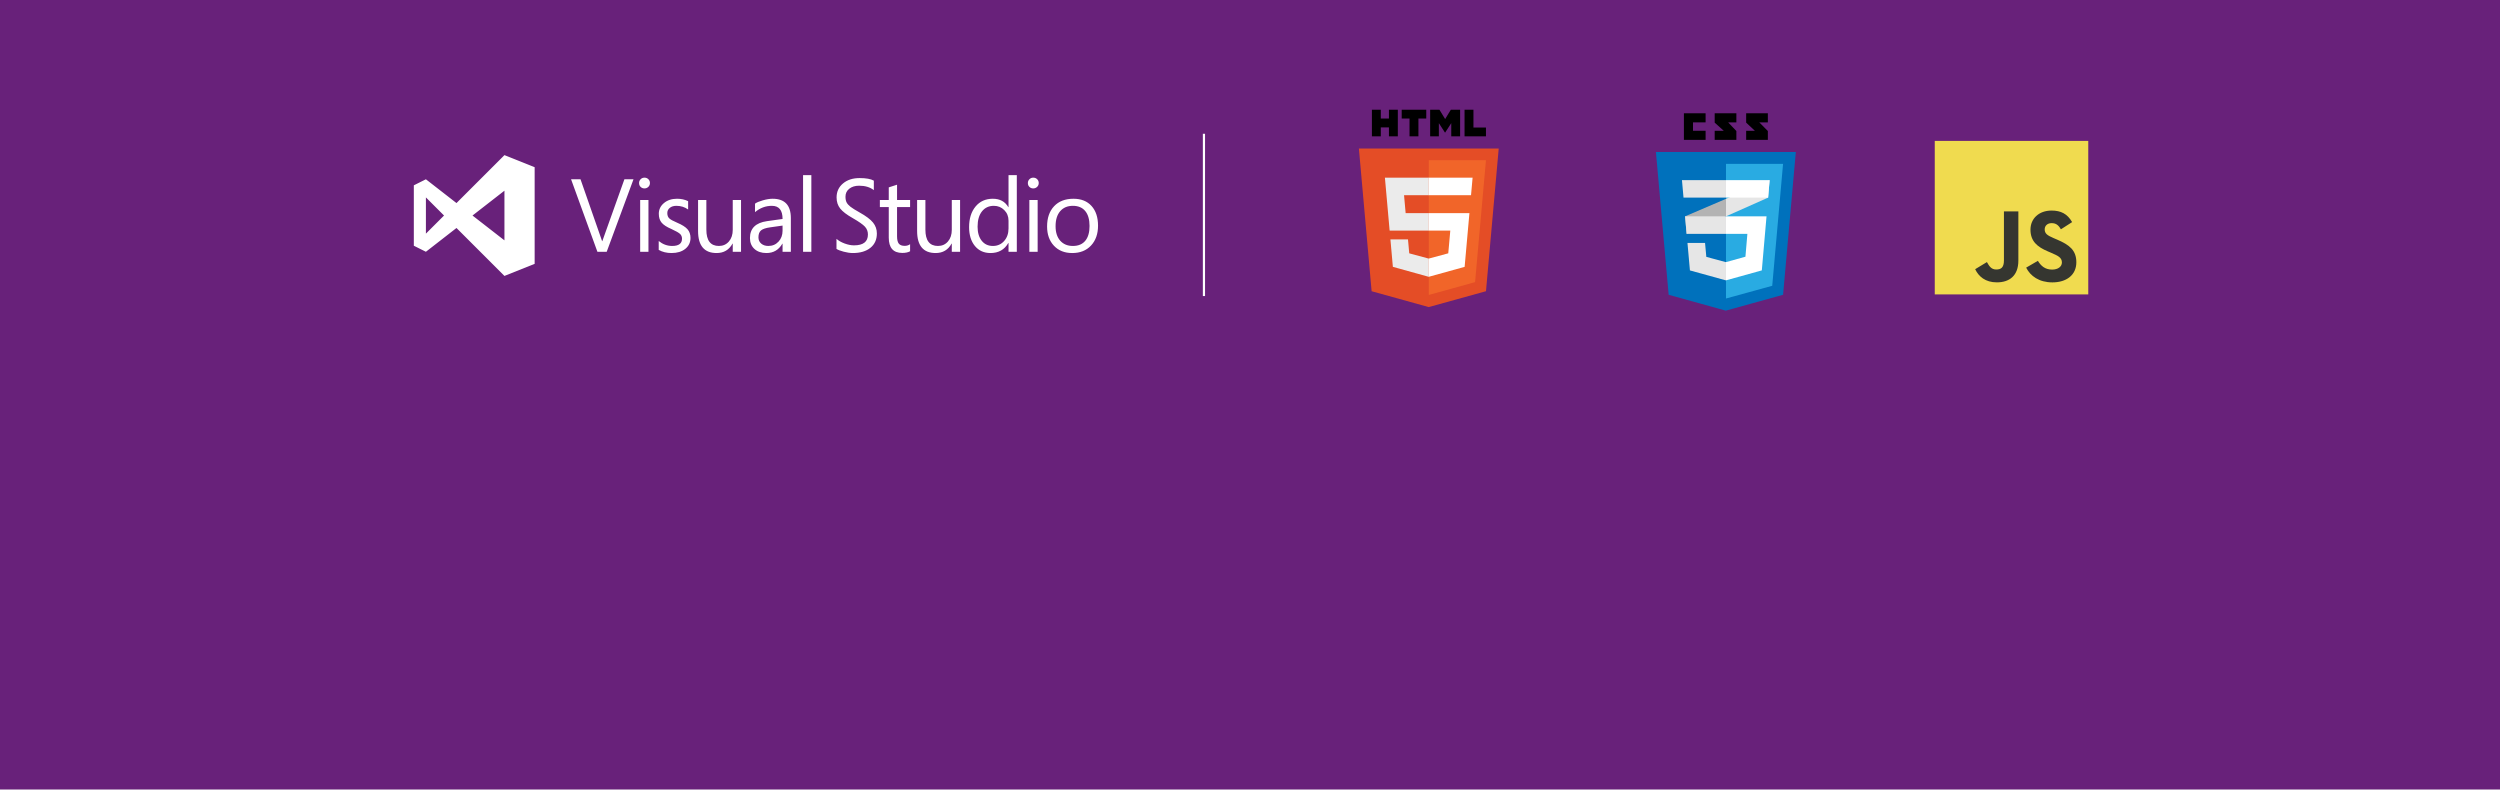
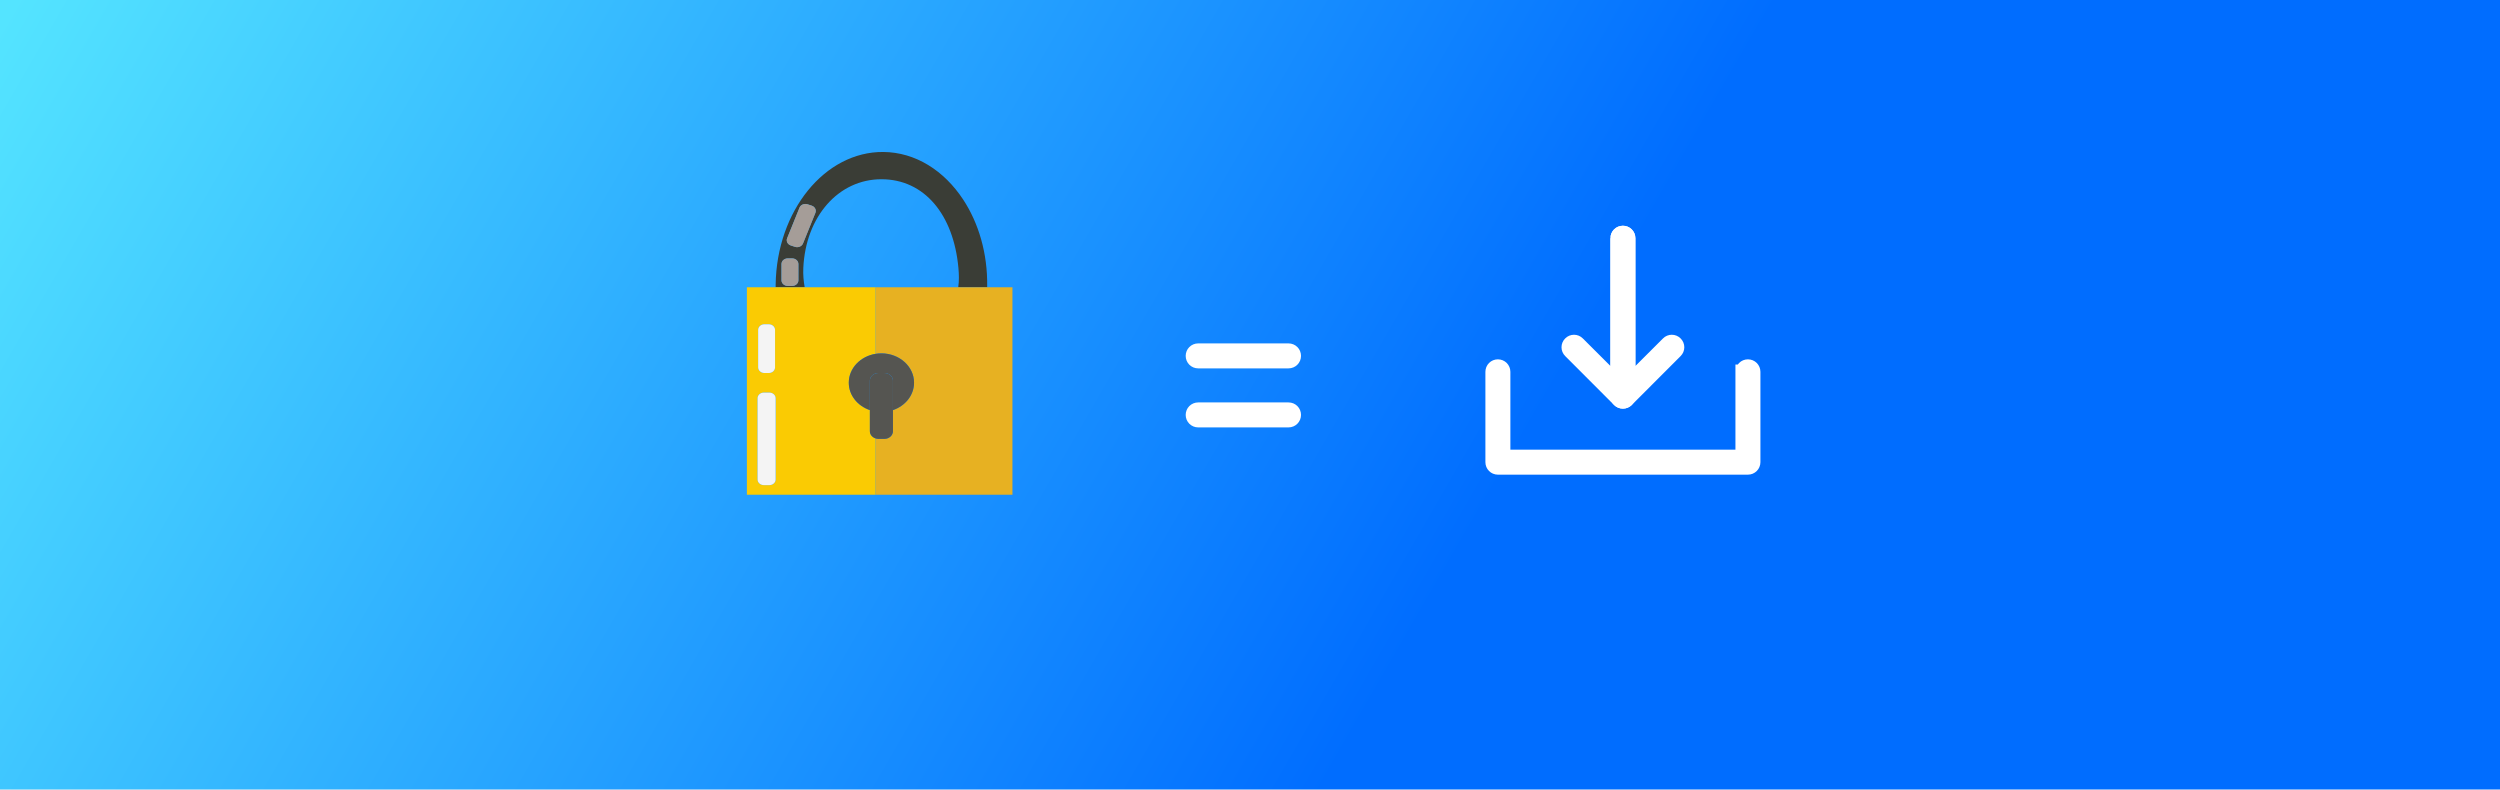
- <svg xmlns="http://www.w3.org/2000/svg" viewBox="0 0 1140 360" enable-background="new 0 0 1140 360">
-   <path fill="#68217A" d="M0 0h1140v360h-1140v-360z" />
-   <polygon fill="#E44D26" points="625.457,132.801 619.654,67.717 683.416,67.717 677.607,132.791 651.496,140.03" />
-   <polygon fill="#F16529" points="651.535,134.497 672.634,128.648 677.598,73.039 651.535,73.039" />
-   <polygon fill="#EBEBEB" points="651.535,97.178 640.973,97.178 640.243,89.004 651.535,89.004 651.535,81.021 651.508,81.021 631.519,81.021 631.71,83.163 633.672,105.16 651.535,105.16" />
-   <polygon fill="#EBEBEB" points="651.535,117.909 651.5,117.918 642.61,115.517 642.042,109.151 637.722,109.151 634.029,109.151 635.147,121.685 651.499,126.224 651.535,126.214" />
-   <path d="M625.587 50.03h4.057v4.008h3.711v-4.008h4.057v12.137h-4.057v-4.064h-3.711v4.064h-4.057v-12.137zm17.158 4.025h-3.571v-4.025h11.201v4.025h-3.573v8.112h-4.057v-8.112zm9.407-4.025h4.23l2.602 4.264 2.599-4.264h4.231v12.137h-4.04v-6.016l-2.791 4.315h-.07l-2.793-4.315v6.016h-3.969v-12.137zm15.682 0h4.058v8.125h5.705v4.012h-9.762v-12.137z" />
-   <polygon fill="#fff" points="651.508,97.178 651.508,105.16 661.337,105.16 660.41,115.512 651.508,117.915 651.508,126.22 667.872,121.685 667.992,120.336 669.868,99.321 670.062,97.178 667.911,97.178" />
-   <polygon fill="#fff" points="651.508,81.021 651.508,85.979 651.508,88.984 651.508,89.004 670.763,89.004 670.763,89.004 670.789,89.004 670.949,87.209 671.313,83.163 671.503,81.021" />
-   <polygon points="777.75,55.803 777.75,51.656 767.862,51.656 767.862,63.777 777.75,63.777 777.75,59.631 772.008,59.631 772.008,55.803" />
-   <polygon points="791.785,51.656 781.896,51.656 781.896,55.913 786.023,59.631 781.896,59.631 781.896,63.777 791.785,63.777 791.785,59.74 788.034,55.803 791.785,55.803" />
-   <polygon points="806.138,51.656 796.25,51.656 796.25,55.913 800.217,59.631 796.25,59.631 796.25,63.777 806.138,63.777 806.138,59.74 802.228,55.803 806.138,55.803" />
-   <polygon fill="#0071BC" points="760.908,134.424 755.103,69.309 818.897,69.309 813.085,134.413 786.961,141.656" />
-   <polygon fill="#29ABE2" points="787.054,136.117 808.137,130.316 813.077,74.732 787.054,74.732" />
-   <polygon fill="#B3B3B3" points="768.392,98.655 769.091,106.629 787.054,98.655 787.054,90.668" />
-   <polygon fill="#E6E6E6" points="806.948,82.142 787.054,90.668 787.054,98.655 806.262,90.116" />
-   <polygon fill="#E6E6E6" points="787.054,119.519 786.992,119.529 778.084,117.136 777.502,110.776 769.485,110.776 770.603,123.307 786.99,127.844 787.054,127.829" />
-   <polygon fill="#fff" points="787.054,98.655 787.054,106.629 796.807,106.629 795.92,117.055 787.054,119.526 787.054,127.835 803.386,123.298 805.536,98.655" />
-   <polygon fill="#E6E6E6" points="787.054,98.655 768.392,98.655 769.091,106.629 787.054,106.629" />
-   <polygon fill="#E6E6E6" points="787.054,90.116 787.054,82.142 786.973,82.142 766.974,82.142 767.682,90.116" />
-   <polygon fill="#fff" points="787.054,82.142 787.054,90.016 787.054,90.116 806.262,90.116 806.948,82.142" />
-   <rect x="882.25" y="64.25" fill="#F0DB4F" width="70" height="70" />
-   <path fill="#353630" d="M929.272 118.938c1.41 2.302 3.244 3.994 6.489 3.994 2.726 0 4.467-1.362 4.467-3.244 0-2.256-1.789-3.054-4.789-4.367l-1.644-.706c-4.747-2.022-7.9-4.556-7.9-9.911 0-4.933 3.759-8.689 9.633-8.689 4.182 0 7.189 1.456 9.356 5.267l-5.122 3.289c-1.128-2.022-2.344-2.819-4.233-2.819-1.927 0-3.148 1.222-3.148 2.819 0 1.973 1.222 2.772 4.044 3.994l1.644.704c5.589 2.397 8.744 4.84 8.744 10.333 0 5.922-4.652 9.167-10.9 9.167-6.109 0-10.056-2.911-11.987-6.727l5.346-3.104zm-23.236.57c1.033 1.833 1.973 3.383 4.233 3.383 2.161 0 3.524-.846 3.524-4.133v-22.367h6.578v22.456c0 6.811-3.993 9.911-9.822 9.911-5.267 0-8.317-2.726-9.868-6.008l5.355-3.242z" />
-   <path d="M296.374 83.453c0 .708-.246 1.296-.737 1.763-.494.47-1.076.704-1.752.704-.693 0-1.277-.227-1.752-.681-.477-.452-.715-1.048-.715-1.786 0-.66.234-1.234.703-1.717.468-.484 1.057-.727 1.765-.727.706 0 1.299.239 1.775.715.475.477.713 1.054.713 1.729zm177.29 0c0 .708-.245 1.296-.737 1.763-.494.47-1.076.704-1.752.704-.693 0-1.277-.227-1.752-.681-.477-.452-.715-1.048-.715-1.786 0-.66.234-1.234.703-1.717.468-.484 1.057-.727 1.765-.727.706 0 1.299.239 1.775.715.475.477.713 1.054.713 1.729zm-184.79-1.697l-12.216 33.052h-4.241l-12.008-33.052h4.31l9.842 28.212h.092l10.072-28.212h4.149zm6.822 33.052h-3.78v-23.602h3.78v23.602zm19.173-6.316c0 2.044-.788 3.703-2.362 4.978-1.575 1.276-3.669 1.913-6.281 1.913-2.228 0-4.18-.476-5.854-1.429v-4.056c1.859 1.506 3.903 2.258 6.131 2.258 2.996 0 4.494-1.098 4.494-3.296 0-.891-.292-1.617-.876-2.178-.584-.561-1.913-1.317-3.988-2.27-2.09-.891-3.565-1.848-4.425-2.87-.861-1.022-1.291-2.378-1.291-4.068 0-1.951.784-3.58 2.351-4.886s3.557-1.959 5.97-1.959c1.859 0 3.542.369 5.048 1.106v3.803c-1.537-1.121-3.319-1.682-5.347-1.682-1.244 0-2.247.308-3.008.922-.761.614-1.141 1.406-1.141 2.374 0 1.045.292 1.848.876 2.408.584.561 1.79 1.226 3.619 1.994 2.243.953 3.818 1.951 4.725 2.996.906 1.046 1.359 2.36 1.359 3.942zm23.041 6.316h-3.78v-3.734h-.092c-1.567 2.873-3.987 4.31-7.26 4.31-5.639 0-8.459-3.357-8.459-10.072v-14.106h3.78v13.507c0 4.964 1.905 7.444 5.716 7.444 1.875 0 3.396-.68 4.564-2.04 1.168-1.36 1.752-3.13 1.752-5.313v-13.598h3.78v23.602zm22.716 0h-3.78v-3.688h-.092c-1.644 2.843-4.064 4.264-7.26 4.264-2.274 0-4.095-.618-5.462-1.855-1.368-1.237-2.051-2.9-2.051-4.99 0-4.394 2.597-6.961 7.791-7.698l7.076-.991c0-3.995-1.621-5.993-4.863-5.993-2.843 0-5.409.96-7.698 2.881v-3.872c.692-.522 1.875-1.026 3.549-1.51 1.675-.484 3.165-.726 4.472-.726 5.547 0 8.321 2.943 8.321 8.828v15.35zm-3.78-11.94l-5.716.807c-1.952.276-3.319.741-4.103 1.394-.784.653-1.176 1.71-1.176 3.17 0 1.183.422 2.132 1.268 2.846.845.714 1.928 1.071 3.25 1.071 1.875 0 3.423-.66 4.644-1.982 1.222-1.321 1.832-2.973 1.832-4.956v-2.35zm13.13 11.94h-3.78v-34.942h3.78v34.942zm29.875-8.344c0 2.781-.983 4.964-2.95 6.546-1.967 1.583-4.641 2.374-8.021 2.374-1.23 0-2.616-.204-4.16-.611-1.544-.407-2.639-.833-3.284-1.279v-4.587c.937.845 2.17 1.552 3.699 2.121s2.954.853 4.276.853c4.241 0 6.361-1.652 6.361-4.956 0-1.383-.453-2.57-1.36-3.561-.907-.991-2.766-2.294-5.578-3.907-2.719-1.536-4.625-2.996-5.716-4.379-1.091-1.383-1.637-3.065-1.637-5.048 0-2.612.976-4.736 2.927-6.373 1.951-1.637 4.472-2.455 7.56-2.455 2.965 0 5.132.392 6.5 1.176v4.333c-1.721-1.352-3.957-2.028-6.707-2.028-1.829 0-3.323.457-4.483 1.371-1.16.914-1.74 2.124-1.74 3.63 0 1.091.173 1.967.519 2.627.346.661.93 1.314 1.752 1.959.822.646 2.209 1.514 4.16 2.604 2.919 1.629 4.963 3.166 6.131 4.61 1.167 1.446 1.751 3.105 1.751 4.98zm15.151 8.113c-.907.507-2.09.761-3.549.761-4.118 0-6.177-2.32-6.177-6.961v-13.967h-4.057v-3.204h4.057v-5.762l3.78-1.221v6.983h5.946v3.204h-5.946v13.322c0 1.583.269 2.709.807 3.377.538.668 1.437 1.003 2.697 1.003.937 0 1.752-.254 2.443-.761v3.226zm22.793.231h-3.78v-3.734h-.092c-1.567 2.873-3.987 4.31-7.26 4.31-5.639 0-8.459-3.357-8.459-10.072v-14.106h3.78v13.507c0 4.964 1.905 7.444 5.716 7.444 1.874 0 3.396-.68 4.563-2.04 1.168-1.36 1.752-3.13 1.752-5.313v-13.598h3.78v23.602zm25.871 0h-3.78v-4.011h-.092c-1.752 3.058-4.456 4.587-8.113 4.587-2.981 0-5.355-1.071-7.122-3.215-1.767-2.143-2.651-5.005-2.651-8.586 0-3.902.98-7.037 2.939-9.404 1.959-2.366 4.583-3.549 7.871-3.549 3.227 0 5.585 1.276 7.076 3.826h.092v-14.59h3.78v34.942zm-3.78-10.672v-3.48c0-1.951-.65-3.572-1.948-4.863-1.299-1.291-2.878-1.936-4.737-1.936-2.274 0-4.079.841-5.416 2.524s-2.005 4.015-2.005 6.995c0 2.705.63 4.844 1.89 6.419 1.26 1.575 2.958 2.363 5.094 2.363 2.074 0 3.78-.752 5.117-2.258 1.337-1.508 2.005-3.428 2.005-5.764zm13.282 10.672h-3.78v-23.602h3.78v23.602zm27.536-11.893c0 3.749-1.064 6.765-3.192 9.047-2.128 2.282-4.982 3.423-8.563 3.423-3.488 0-6.273-1.11-8.355-3.33-2.082-2.22-3.123-5.143-3.123-8.77 0-3.903 1.068-6.987 3.204-9.254 2.135-2.266 5.078-3.4 8.828-3.4 3.503 0 6.246 1.095 8.228 3.285 1.982 2.188 2.973 5.188 2.973 8.999zm-3.872.138c0-2.965-.657-5.24-1.971-6.823-1.314-1.582-3.192-2.374-5.635-2.374-2.428 0-4.349.811-5.762 2.432-1.414 1.621-2.12 3.906-2.12 6.857 0 2.828.71 5.036 2.132 6.626 1.421 1.59 3.338 2.385 5.751 2.385 2.458 0 4.341-.784 5.647-2.351 1.304-1.566 1.958-3.817 1.958-6.752zm-266.807-32.32l-21.866 21.866-13.946-10.847-5.509 2.754v27.547l5.509 2.755 13.946-10.848 21.866 21.866 13.774-5.509v-44.075l-13.774-5.509zm-35.812 35.811v-16.528l8.265 8.265-8.265 8.263zm21.251-8.263l14.561-11.326v22.651l-14.561-11.325z" fill="#fff" />
-   <rect x="548.5" y="61" fill="#fff" width="1" height="74" />
+ <svg xmlns="http://www.w3.org/2000/svg" version="1.1" id="Warstwa_1" x="0px" y="0px" width="1200px" height="378.947px" viewBox="0 0 1200 378.947" enable-background="new 0 0 1200 378.947" xml:space="preserve">
+   <linearGradient id="SVGID_1_" gradientUnits="userSpaceOnUse" x1="-226.044" y1="851.649" x2="838.044" y2="237.298" gradientTransform="matrix(1 0 0 -1 294 733.9473)">
+     <stop offset="0.005" style="stop-color:#54E4FF" />
+     <stop offset="0.602" style="stop-color:#006DFF" />
+   </linearGradient>
+   <path fill="url(#SVGID_1_)" d="M0,0h1200v378.947H0V0z" />
+   <g>
+     <g>
+       <path fill="#3A3D36" d="M385.588,128.616c1.158-24.792,16.932-42.58,37.492-42.58c20.56,0,34.629,16.885,36.96,42.58    c0.288,3.176,0.357,6.274-0.087,9.275h13.879c0.004-0.169,0.012-0.336,0.014-0.506c0.222-15.821-4.125-30.334-11.504-41.567    c-9.119-13.879-22.867-22.749-38.364-22.87c-28.037-0.219-51.167,28.273-51.663,63.641c-0.007,0.435-0.008,0.869-0.008,1.302    h13.943C385.712,134.907,385.438,131.813,385.588,128.616 M383.229,134.546c0,1.482-1.35,2.696-3.001,2.696h-2.111    c-1.649,0-3-1.213-3-2.696v-7.823c0-1.483,1.351-2.696,3-2.696h2.111c1.651,0,3.001,1.213,3.001,2.696V134.546z M381.594,118.482    l-1.983-0.648c-1.552-0.506-2.359-2.061-1.795-3.454l5.952-14.708c0.563-1.394,2.294-2.119,3.845-1.612l1.984,0.647    c1.552,0.507,2.359,2.062,1.795,3.455l-5.952,14.708C384.876,118.264,383.145,118.989,381.594,118.482" />
+       <path fill="#FACB03" d="M420.309,210.448c-1.607-0.498-2.771-1.871-2.771-3.479v-10.119c-5.914-2.012-10.12-7.145-10.12-13.161    c0-6.922,5.563-12.672,12.892-13.848v-31.95H386.25h-13.943H358.5v99.58h61.809V210.448z M363.912,158.339    c0-1.483,1.351-2.696,3.001-2.696h2.111c1.65,0,3,1.213,3,2.696v18.012c0,1.483-1.35,2.695-3,2.695h-2.111    c-1.65,0-3.001-1.212-3.001-2.695V158.339z M363.631,191.138c0-1.483,1.351-2.695,3-2.695h2.674c1.65,0,3.001,1.212,3.001,2.695    v39.029c0,1.483-1.351,2.695-3.001,2.695h-2.674c-1.649,0-3-1.212-3-2.695V191.138z" />
+       <path fill="#E7B122" d="M459.953,137.892h-39.645v31.95c0.899-0.145,1.824-0.224,2.771-0.224c8.65,0,15.663,6.299,15.663,14.07    c0,6.018-4.206,11.15-10.12,13.162v10.119c0,2.025-1.846,3.683-4.1,3.683h-2.886c-0.465,0-0.91-0.074-1.328-0.204v27.023h65.664    v-99.58h-12.141H459.953z" />
+       <path fill="#555551" d="M421.637,179.046h2.886c2.255,0,4.1,1.658,4.1,3.684v14.121c5.914-2.012,10.12-7.145,10.12-13.161    c0-7.772-7.013-14.071-15.663-14.071c-0.945,0-1.871,0.079-2.771,0.224c-7.328,1.176-12.892,6.926-12.892,13.848    c0,6.017,4.206,11.149,10.12,13.161v-14.121C417.537,180.704,419.382,179.046,421.637,179.046" />
+       <path fill="#555551" d="M424.522,210.652c2.254,0,4.1-1.657,4.1-3.683v-10.119v-14.121c0-2.025-1.846-3.684-4.1-3.684h-2.886    c-2.255,0-4.099,1.658-4.099,3.684v14.121v10.119c0,1.607,1.163,2.98,2.771,3.479c0.418,0.131,0.863,0.204,1.328,0.204H424.522z" />
+       <path fill="#F4F4F4" d="M366.631,232.862h2.674c1.65,0,3.001-1.212,3.001-2.695v-39.029c0-1.483-1.351-2.695-3.001-2.695h-2.674    c-1.649,0-3,1.212-3,2.695v39.029C363.631,231.65,364.981,232.862,366.631,232.862" />
+       <path fill="#F4F4F4" d="M366.913,179.046h2.111c1.65,0,3-1.212,3-2.695v-18.012c0-1.483-1.35-2.696-3-2.696h-2.111    c-1.65,0-3.001,1.213-3.001,2.696v18.012C363.912,177.834,365.263,179.046,366.913,179.046" />
+       <path fill="#A59D98" d="M380.229,124.027h-2.11c-1.65,0-3.001,1.213-3.001,2.696v7.823c0,1.482,1.351,2.696,3.001,2.696h2.11    c1.651,0,3.001-1.213,3.001-2.696v-7.823C383.229,125.241,381.88,124.027,380.229,124.027" />
+       <path fill="#A59D98" d="M389.598,98.708l-1.985-0.648c-1.551-0.506-3.281,0.219-3.845,1.612l-5.952,14.708    c-0.564,1.394,0.243,2.948,1.794,3.455l1.984,0.648c1.552,0.506,3.282-0.219,3.846-1.613l5.953-14.708    C391.956,100.769,391.147,99.214,389.598,98.708" />
+     </g>
+     <g>
+       <path fill="#FFFFFF" stroke="#FFFFFF" stroke-width="7" stroke-miterlimit="10" d="M776.502,114.353    c0-1.389,1.105-2.494,2.494-2.494s2.494,1.105,2.494,2.494v75.799c0,1.389-1.105,2.494-2.494,2.494    c-0.709,0-1.332-0.283-1.786-0.736l-23.442-23.471c-0.992-0.964-0.992-2.551,0-3.516c0.964-0.992,2.551-0.992,3.516,0    l19.219,19.191V114.353z" />
+       <path fill="#FFFFFF" stroke="#FFFFFF" stroke-width="7" stroke-miterlimit="10" d="M776.502,114.353    c0-1.389,1.105-2.494,2.494-2.494s2.494,1.105,2.494,2.494v69.762l19.219-19.191c0.965-0.992,2.553-0.992,3.516,0    c0.992,0.965,0.992,2.552,0,3.516l-23.443,23.471c-0.453,0.453-1.076,0.736-1.785,0.736c-1.389,0-2.494-1.105-2.494-2.494V114.353    z M836.512,178.474c0-1.389,1.105-2.494,2.494-2.494s2.494,1.105,2.494,2.494v43.369c0,1.389-1.105,2.494-2.494,2.494h-120.02    c-1.389,0-2.494-1.105-2.494-2.494v-43.369c0-1.389,1.105-2.494,2.494-2.494s2.494,1.105,2.494,2.494v40.875h115.031V178.474z" />
+     </g>
+     <g>
+       <path fill="#FFFFFF" stroke="#FFFFFF" stroke-width="7" stroke-miterlimit="10" d="M575.125,173.319h2.494H616h2.494    c1.389,0,2.494-1.105,2.494-2.494s-1.105-2.494-2.494-2.494h-43.369c-1.389,0-2.494,1.105-2.494,2.494    S573.736,173.319,575.125,173.319z" />
+       <path fill="#FFFFFF" stroke="#FFFFFF" stroke-width="7" stroke-miterlimit="10" d="M618.494,196.665h-43.369    c-1.389,0-2.494,1.105-2.494,2.494s1.105,2.494,2.494,2.494h2.494H616h2.494c1.389,0,2.494-1.105,2.494-2.494    S619.883,196.665,618.494,196.665z" />
+     </g>
+   </g>
</svg>
